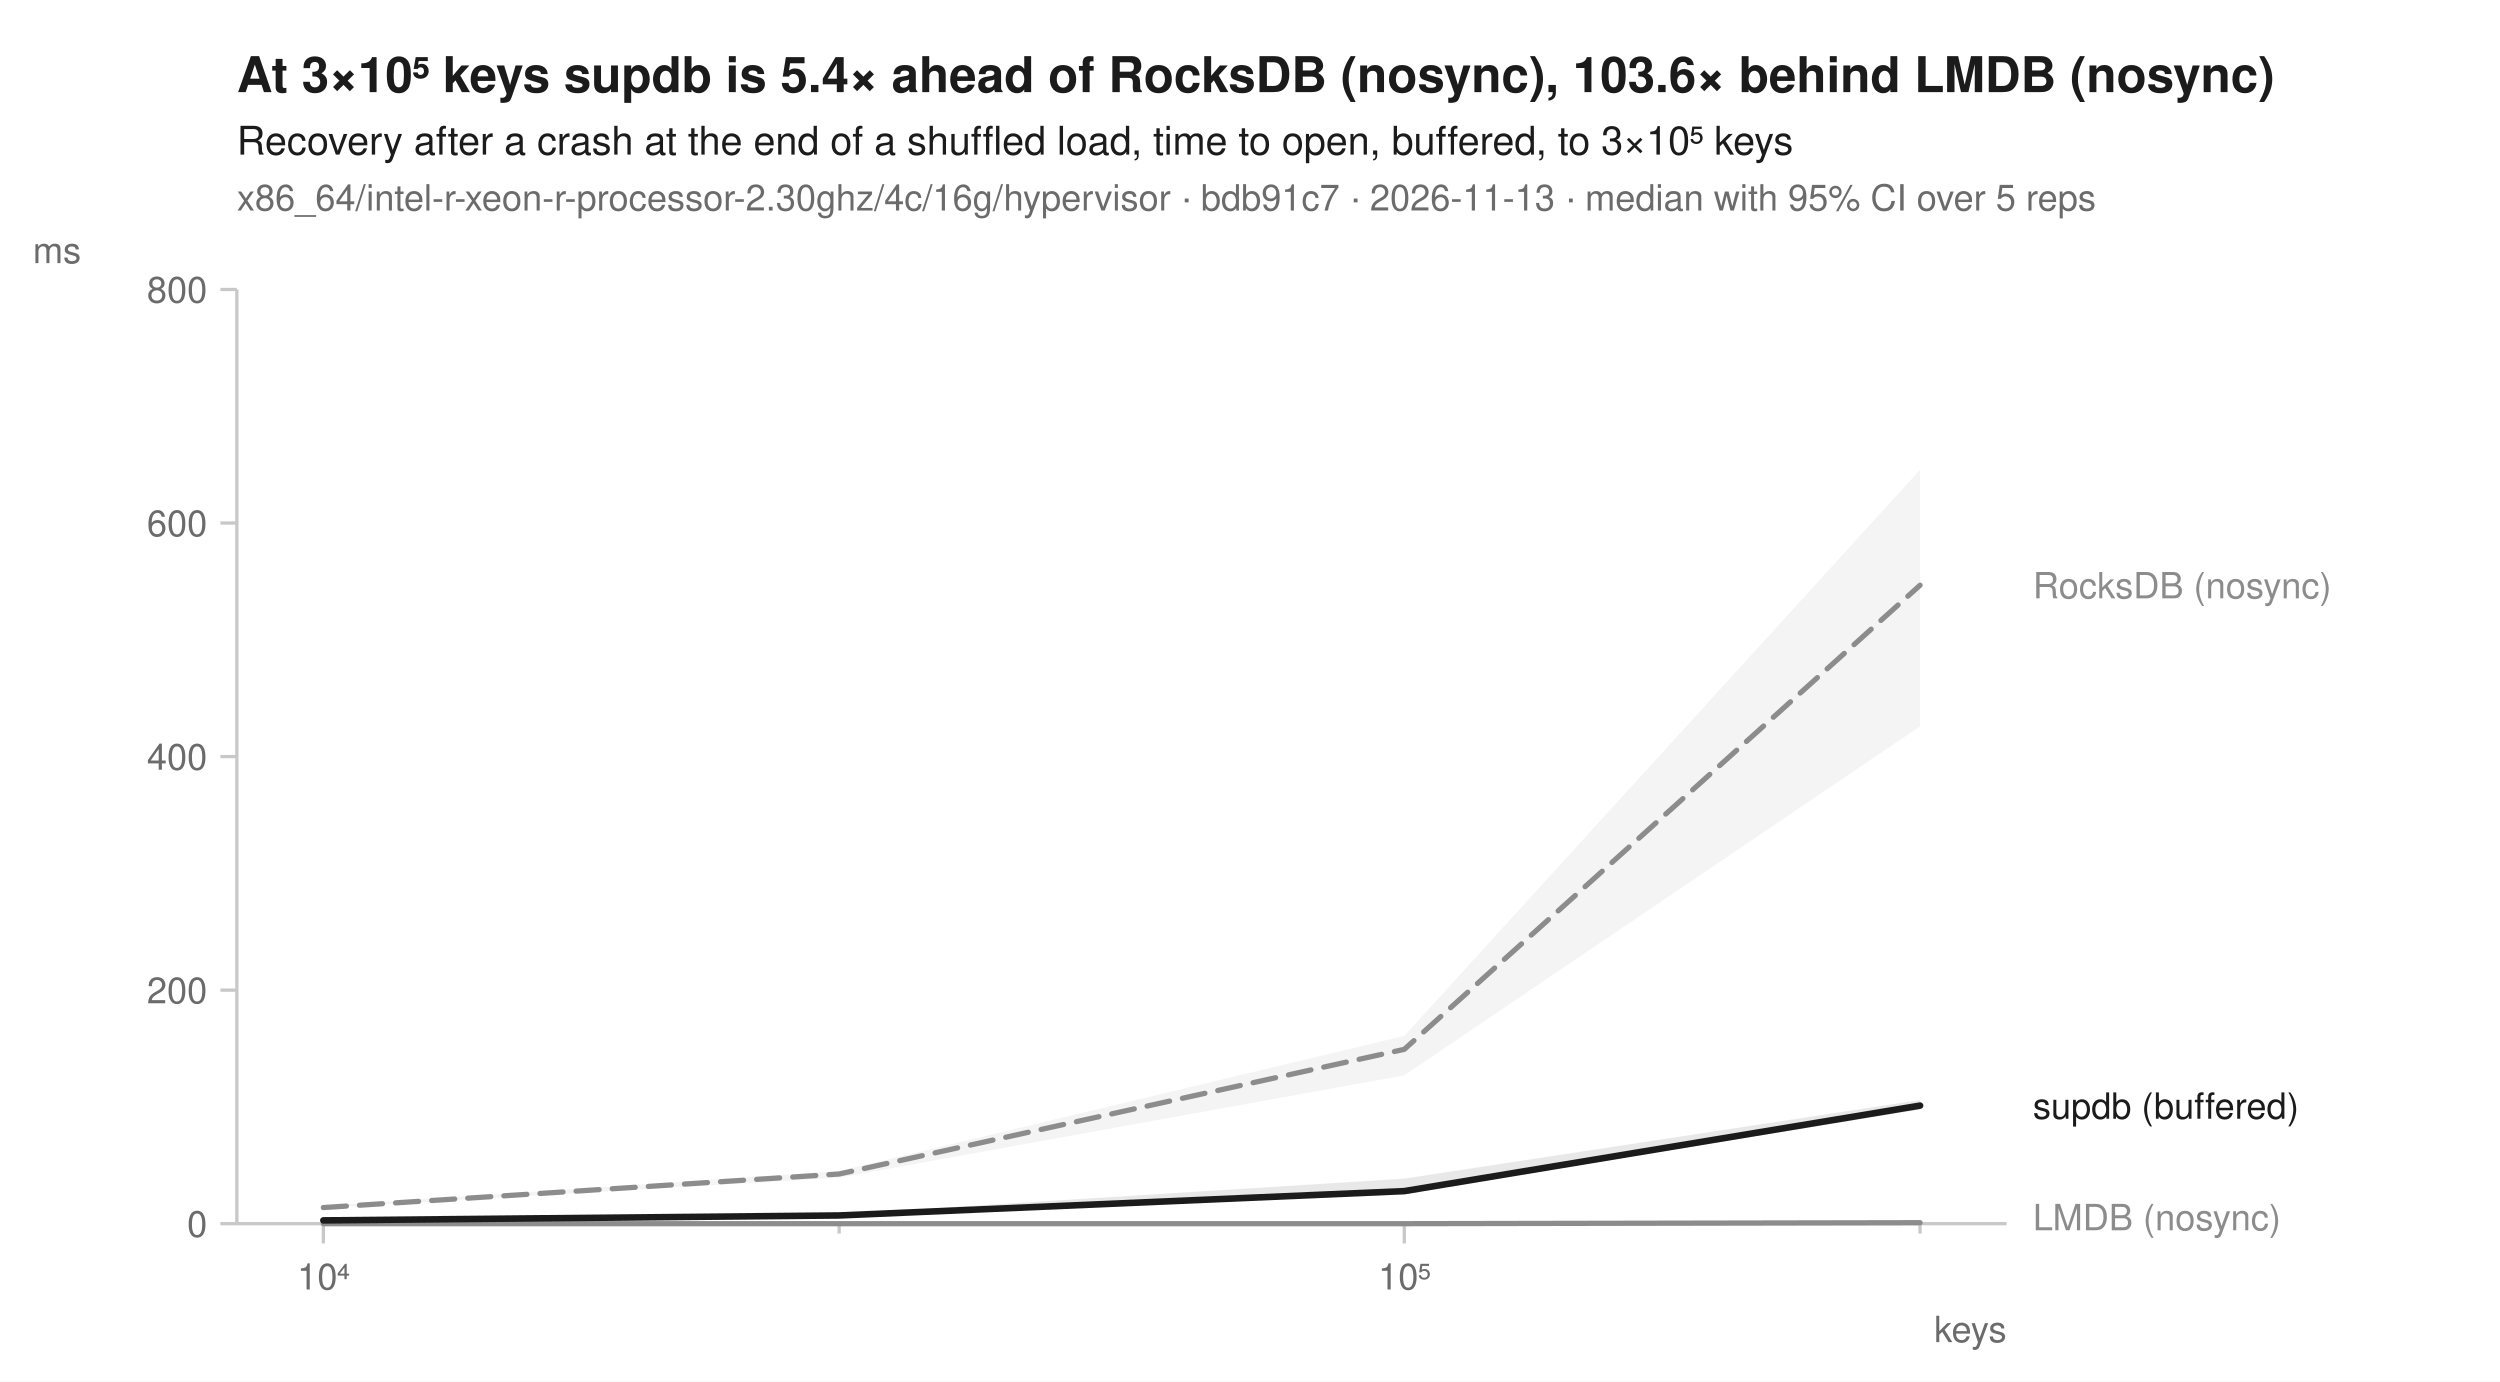
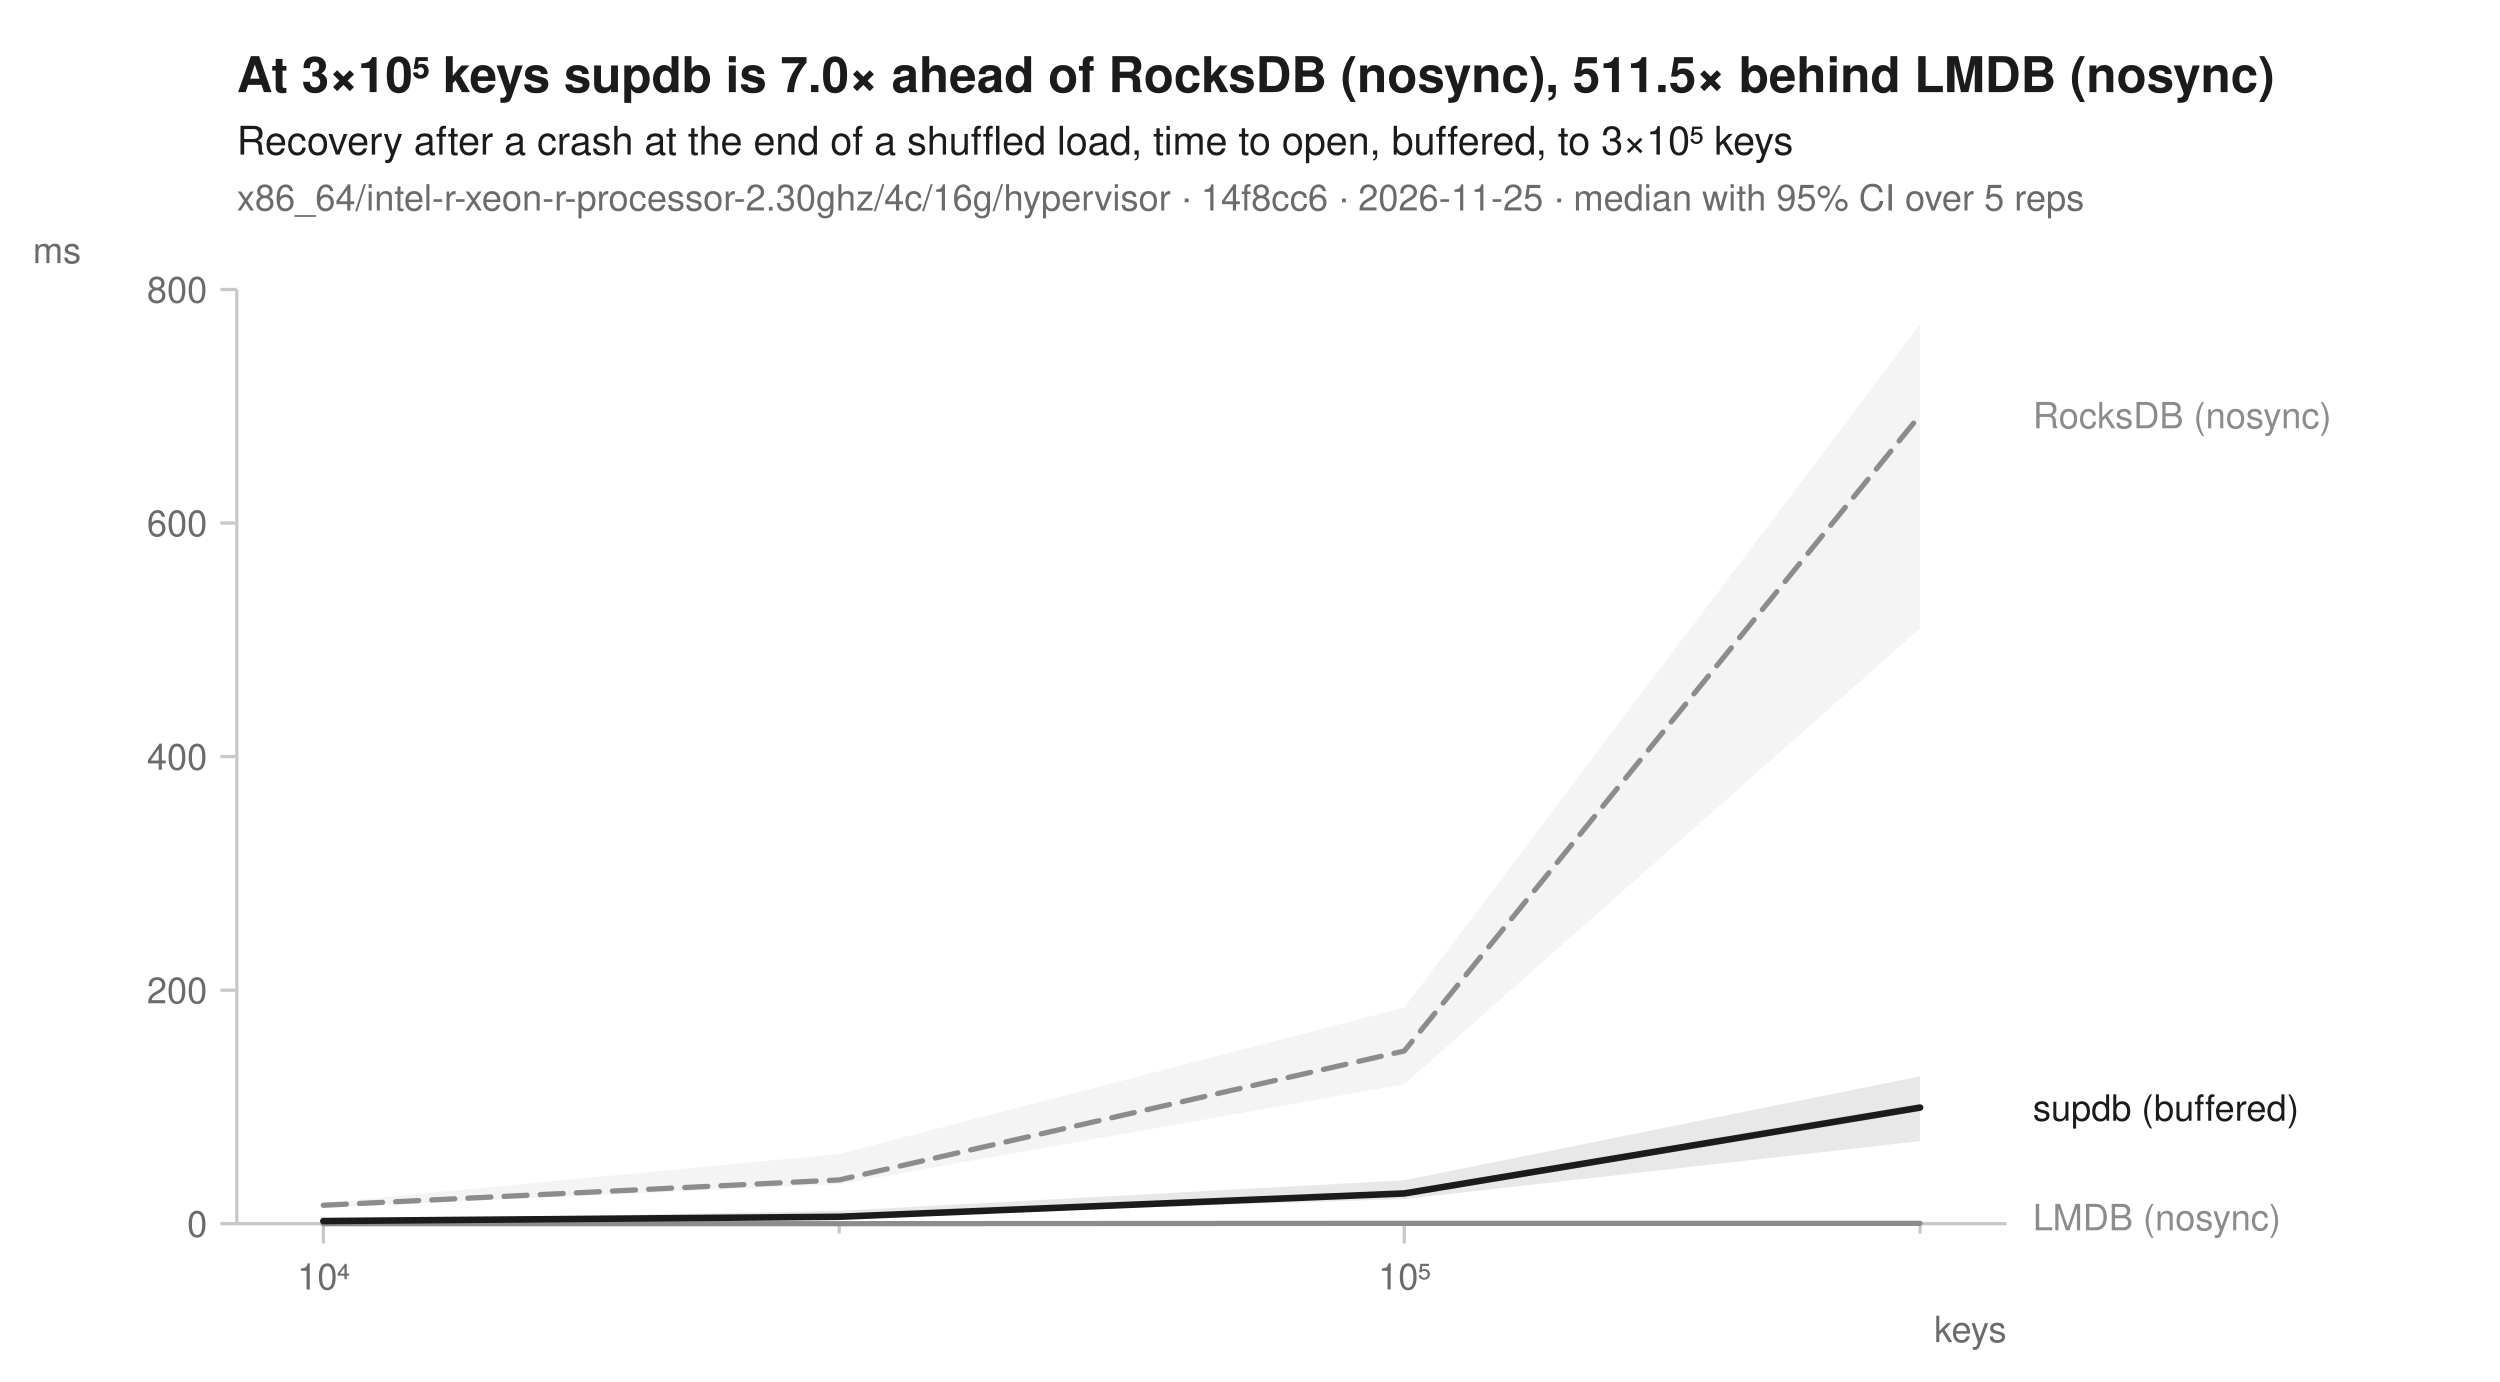
<svg xmlns="http://www.w3.org/2000/svg" width="760" height="420" viewBox="0 0 760 420" font-family="-apple-system, BlinkMacSystemFont, 'Segoe UI', Helvetica, Arial, sans-serif" fill="#1b1b1b">
  <rect width="760" height="420" fill="white" />
-   <text x="72" y="28" font-size="15" font-weight="600">At 3×10⁵ keys supdb is 5.4× ahead of RocksDB (nosync), 103.6× behind LMDB (nosync)</text>
+   <text x="72" y="28" font-size="15" font-weight="600">At 3×10⁵ keys supdb is 7.0× ahead of RocksDB (nosync), 511.5× behind LMDB (nosync)</text>
  <text x="72" y="47" font-size="12">Recovery after a crash at the end of a shuffled load, time to open, buffered, to 3×10⁵ keys</text>
-   <text x="72" y="64" font-size="11" fill="#6b6b6b">x86_64/intel-r-xeon-r-processor-2.30ghz/4c/16g/hypervisor · bdb91c7 · 2026-11-13 · median with 95% CI over 5 reps</text>
+   <text x="72" y="64" font-size="11" fill="#6b6b6b">x86_64/intel-r-xeon-r-processor-2.30ghz/4c/16g/hypervisor · 14f8cc6 · 2026-11-25 · median with 95% CI over 5 reps</text>
  <line x1="72" y1="372" x2="610" y2="372" stroke="#c8c8c8" stroke-width="1" />
  <line x1="72" y1="88" x2="72" y2="372" stroke="#c8c8c8" stroke-width="1" />
  <line x1="98.3" y1="372" x2="98.3" y2="378" stroke="#c8c8c8" stroke-width="1" />
  <text x="98.3" y="392" font-size="11" text-anchor="middle" fill="#6b6b6b">10⁴</text>
  <line x1="255.1" y1="372" x2="255.1" y2="375" stroke="#c8c8c8" stroke-width="1" />
  <line x1="426.9" y1="372" x2="426.9" y2="378" stroke="#c8c8c8" stroke-width="1" />
  <text x="426.9" y="392" font-size="11" text-anchor="middle" fill="#6b6b6b">10⁵</text>
  <line x1="583.7" y1="372" x2="583.7" y2="375" stroke="#c8c8c8" stroke-width="1" />
  <text x="610" y="408" font-size="11" text-anchor="end" fill="#6b6b6b">keys</text>
  <line x1="67" y1="372.0" x2="72" y2="372.0" stroke="#c8c8c8" stroke-width="1" />
  <text x="63" y="376.0" font-size="11" text-anchor="end" fill="#6b6b6b">0</text>
  <line x1="67" y1="301.0" x2="72" y2="301.0" stroke="#c8c8c8" stroke-width="1" />
  <text x="63" y="305.0" font-size="11" text-anchor="end" fill="#6b6b6b">200</text>
  <line x1="67" y1="230.0" x2="72" y2="230.0" stroke="#c8c8c8" stroke-width="1" />
  <text x="63" y="234.0" font-size="11" text-anchor="end" fill="#6b6b6b">400</text>
  <line x1="67" y1="159.0" x2="72" y2="159.0" stroke="#c8c8c8" stroke-width="1" />
  <text x="63" y="163.0" font-size="11" text-anchor="end" fill="#6b6b6b">600</text>
  <line x1="67" y1="88.0" x2="72" y2="88.0" stroke="#c8c8c8" stroke-width="1" />
  <text x="63" y="92.0" font-size="11" text-anchor="end" fill="#6b6b6b">800</text>
  <text x="10" y="80" font-size="11" text-anchor="start" fill="#6b6b6b">ms</text>
-   <path d="M98.3,366.6 L255.1,356.0 L426.9,314.9 L583.7,142.8 L583.7,220.8 L426.9,326.9 L255.1,358.0 L98.3,367.2 Z" fill="#8c8c8c" fill-opacity="0.10" />
-   <path d="M98.3,371.9 L255.1,371.9 L426.9,372.0 L583.7,371.7 L583.7,371.7 L426.9,372.0 L255.1,372.0 L98.3,372.0 Z" fill="#8c8c8c" fill-opacity="0.10" />
-   <path d="M98.3,371.0 L255.1,369.1 L426.9,358.3 L583.7,334.4 L583.7,337.3 L426.9,362.7 L255.1,369.7 L98.3,371.1 Z" fill="#1b1b1b" fill-opacity="0.10" />
-   <path d="M98.3,367.1 L255.1,356.9 L426.9,319.0 L583.7,177.9 " fill="none" stroke="#8c8c8c" stroke-width="1.6" stroke-linejoin="round" stroke-linecap="round" stroke-dasharray="7,4" />
-   <path d="M98.3,372.0 L255.1,372.0 L426.9,372.0 L583.7,371.7 " fill="none" stroke="#8c8c8c" stroke-width="1.6" stroke-linejoin="round" stroke-linecap="round" />
-   <path d="M98.3,371.0 L255.1,369.5 L426.9,362.1 L583.7,336.1 " fill="none" stroke="#1b1b1b" stroke-width="2" stroke-linejoin="round" stroke-linecap="round" />
-   <text x="618.0" y="181.9" font-size="11" fill="#8c8c8c">RocksDB (nosync)</text>
-   <text x="618.0" y="340.1" font-size="11" fill="#1b1b1b">supdb (buffered)</text>
+   <path d="M98.3,365.7 L255.1,350.8 L426.9,306.3 L583.7,98.6 L583.7,191.0 L426.9,329.6 L255.1,360.0 L98.3,367.1 Z" fill="#8c8c8c" fill-opacity="0.10" />
+   <path d="M98.3,371.9 L255.1,371.9 L426.9,371.7 L583.7,371.6 L583.7,371.9 L426.9,371.9 L255.1,372.0 L98.3,372.0 Z" fill="#8c8c8c" fill-opacity="0.10" />
+   <path d="M98.3,371.0 L255.1,368.1 L426.9,358.8 L583.7,327.2 L583.7,346.9 L426.9,364.5 L255.1,370.0 L98.3,371.2 Z" fill="#1b1b1b" fill-opacity="0.10" />
+   <path d="M98.3,366.4 L255.1,358.7 L426.9,319.5 L583.7,126.2 " fill="none" stroke="#8c8c8c" stroke-width="1.6" stroke-linejoin="round" stroke-linecap="round" stroke-dasharray="7,4" />
+   <path d="M98.3,372.0 L255.1,372.0 L426.9,371.9 L583.7,371.9 " fill="none" stroke="#8c8c8c" stroke-width="1.6" stroke-linejoin="round" stroke-linecap="round" />
+   <path d="M98.3,371.2 L255.1,369.9 L426.9,362.8 L583.7,336.7 " fill="none" stroke="#1b1b1b" stroke-width="2" stroke-linejoin="round" stroke-linecap="round" />
+   <text x="618.0" y="130.2" font-size="11" fill="#8c8c8c">RocksDB (nosync)</text>
+   <text x="618.0" y="340.7" font-size="11" fill="#1b1b1b">supdb (buffered)</text>
  <text x="618.0" y="374.0" font-size="11" fill="#8c8c8c">LMDB (nosync)</text>
</svg>
